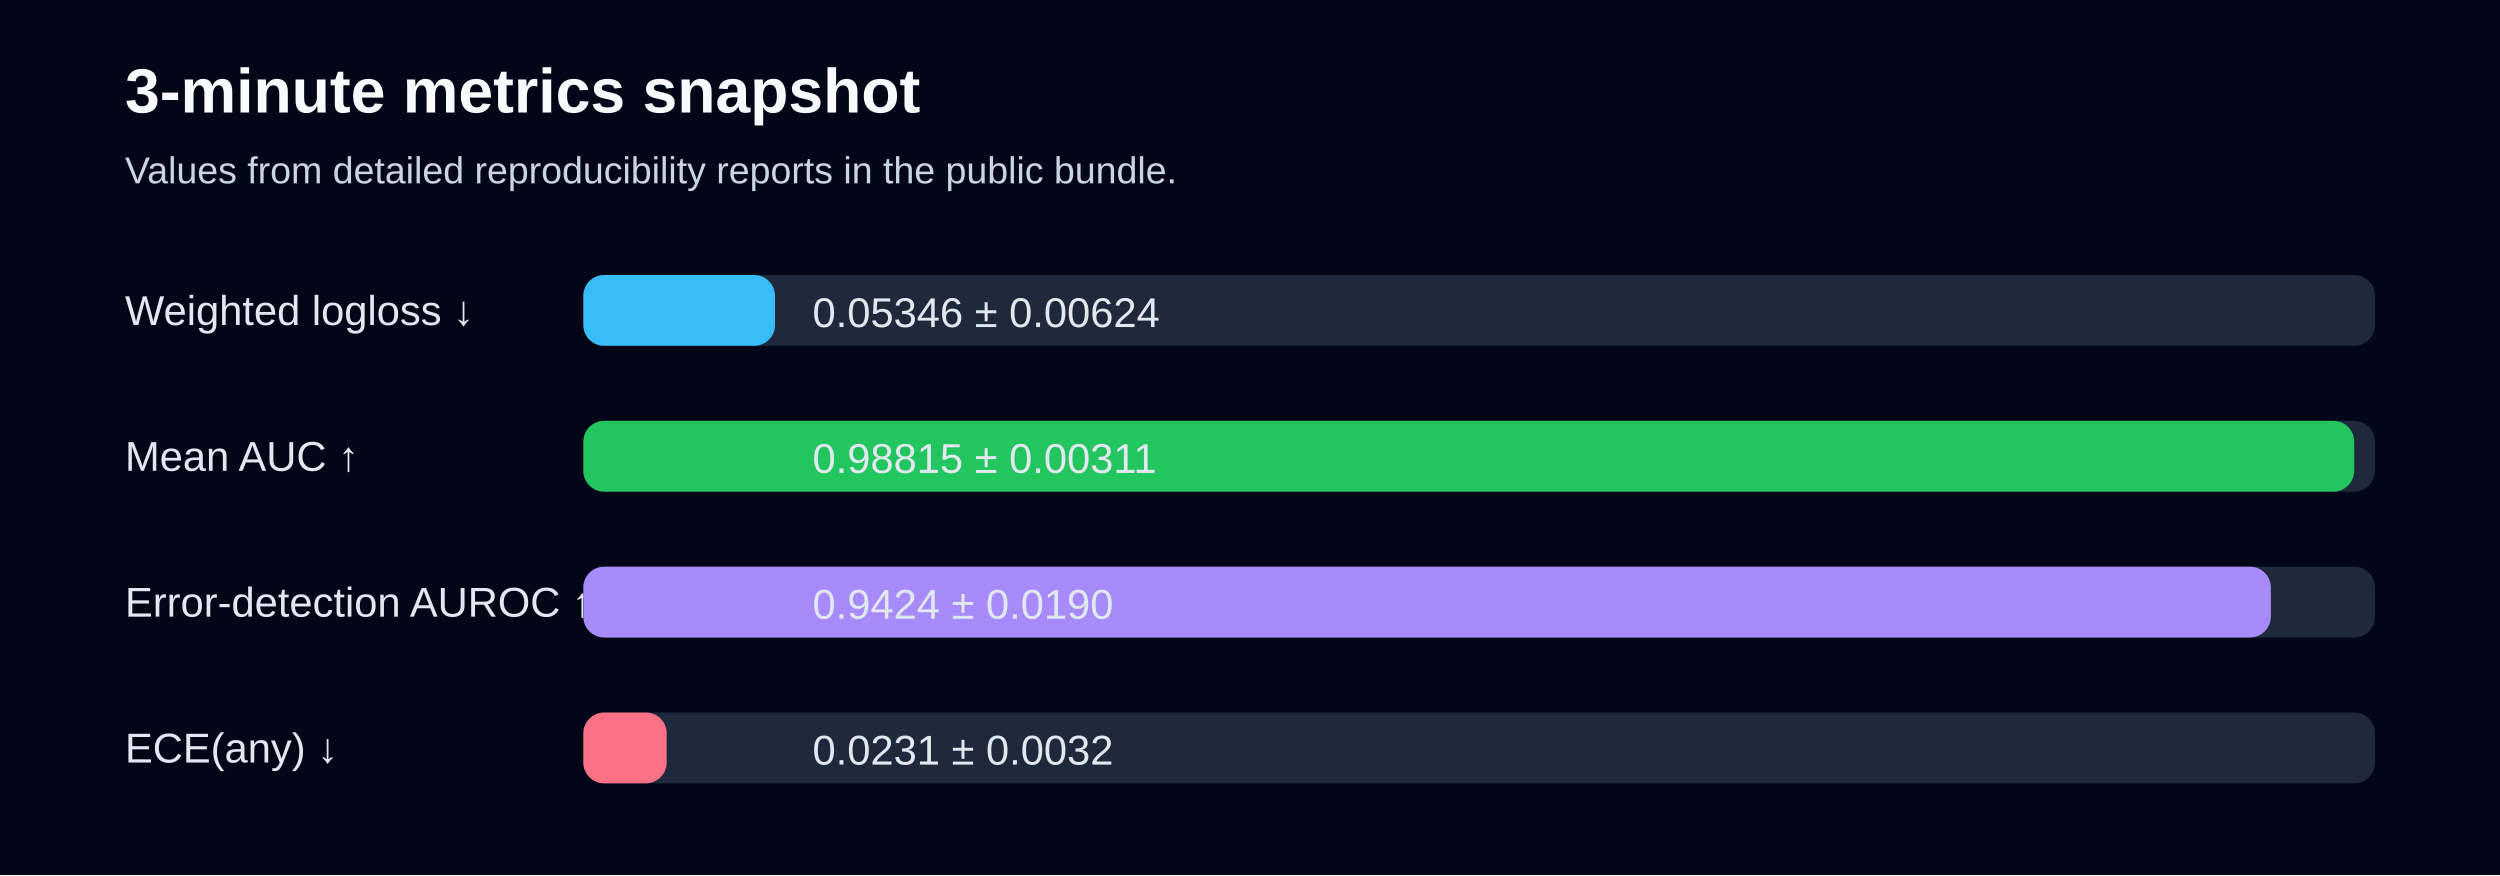
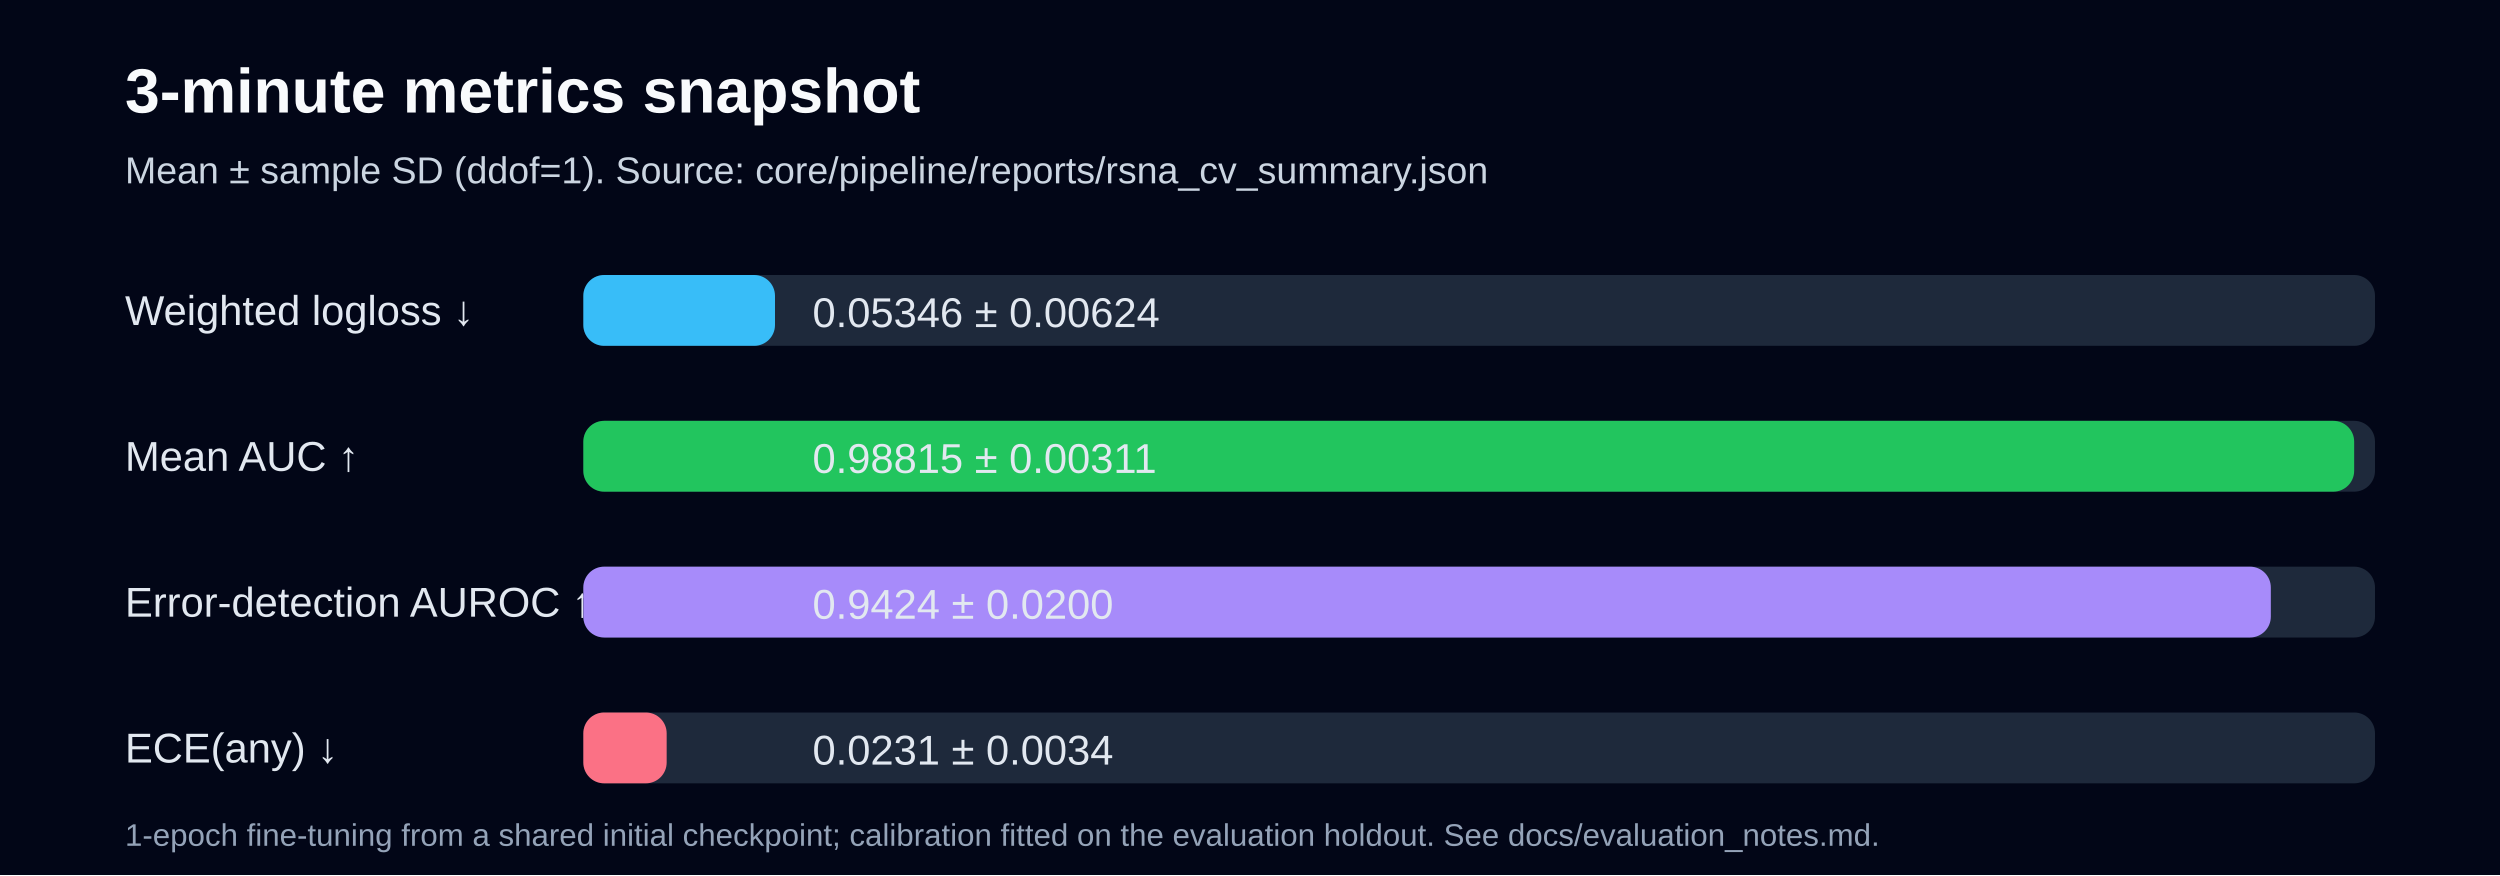
<svg xmlns="http://www.w3.org/2000/svg" width="1200" height="420" viewBox="0 0 1200 420" role="img" aria-labelledby="title desc">
  <rect width="1200" height="420" fill="#020617" />
  <text x="60" y="54" fill="#f8fafc" font-family="Arial, Helvetica, sans-serif" font-size="30" font-weight="700">3-minute metrics snapshot</text>
-   <text x="60" y="88" fill="#cbd5e1" font-family="Arial, Helvetica, sans-serif" font-size="18">Values from detailed reproducibility reports in the public bundle.</text>
+   <text x="60" y="88" fill="#cbd5e1" font-family="Arial, Helvetica, sans-serif" font-size="18">Mean ± sample SD (ddof=1). Source: core/pipeline/reports/rsna_cv_summary.json</text>
  <g font-family="Arial, Helvetica, sans-serif" font-size="20" fill="#e2e8f0">
    <text x="60" y="156">Weighted logloss ↓</text>
    <rect x="280" y="132" width="860" height="34" rx="10" fill="#1e293b" />
    <rect x="280" y="132" width="92" height="34" rx="10" fill="#38bdf8" />
    <text x="390" y="157">0.05346 ± 0.00624</text>
    <text x="60" y="226">Mean AUC ↑</text>
    <rect x="280" y="202" width="860" height="34" rx="10" fill="#1e293b" />
    <rect x="280" y="202" width="850" height="34" rx="10" fill="#22c55e" />
    <text x="390" y="227">0.98815 ± 0.00311</text>
    <text x="60" y="296">Error-detection AUROC ↑</text>
    <rect x="280" y="272" width="860" height="34" rx="10" fill="#1e293b" />
    <rect x="280" y="272" width="810" height="34" rx="10" fill="#a78bfa" />
-     <text x="390" y="297">0.9424 ± 0.0190</text>
+     <text x="390" y="297">0.9424 ± 0.0200</text>
    <text x="60" y="366">ECE(any) ↓</text>
    <rect x="280" y="342" width="860" height="34" rx="10" fill="#1e293b" />
    <rect x="280" y="342" width="40" height="34" rx="10" fill="#fb7185" />
-     <text x="390" y="367">0.0231 ± 0.0032</text>
+     <text x="390" y="367">0.0231 ± 0.0034</text>
  </g>
+   <text x="60" y="406" fill="#94a3b8" font-family="Arial, Helvetica, sans-serif" font-size="15">1-epoch fine-tuning from a shared initial checkpoint; calibration fitted on the evaluation holdout. See docs/evaluation_notes.md.</text>
</svg>
